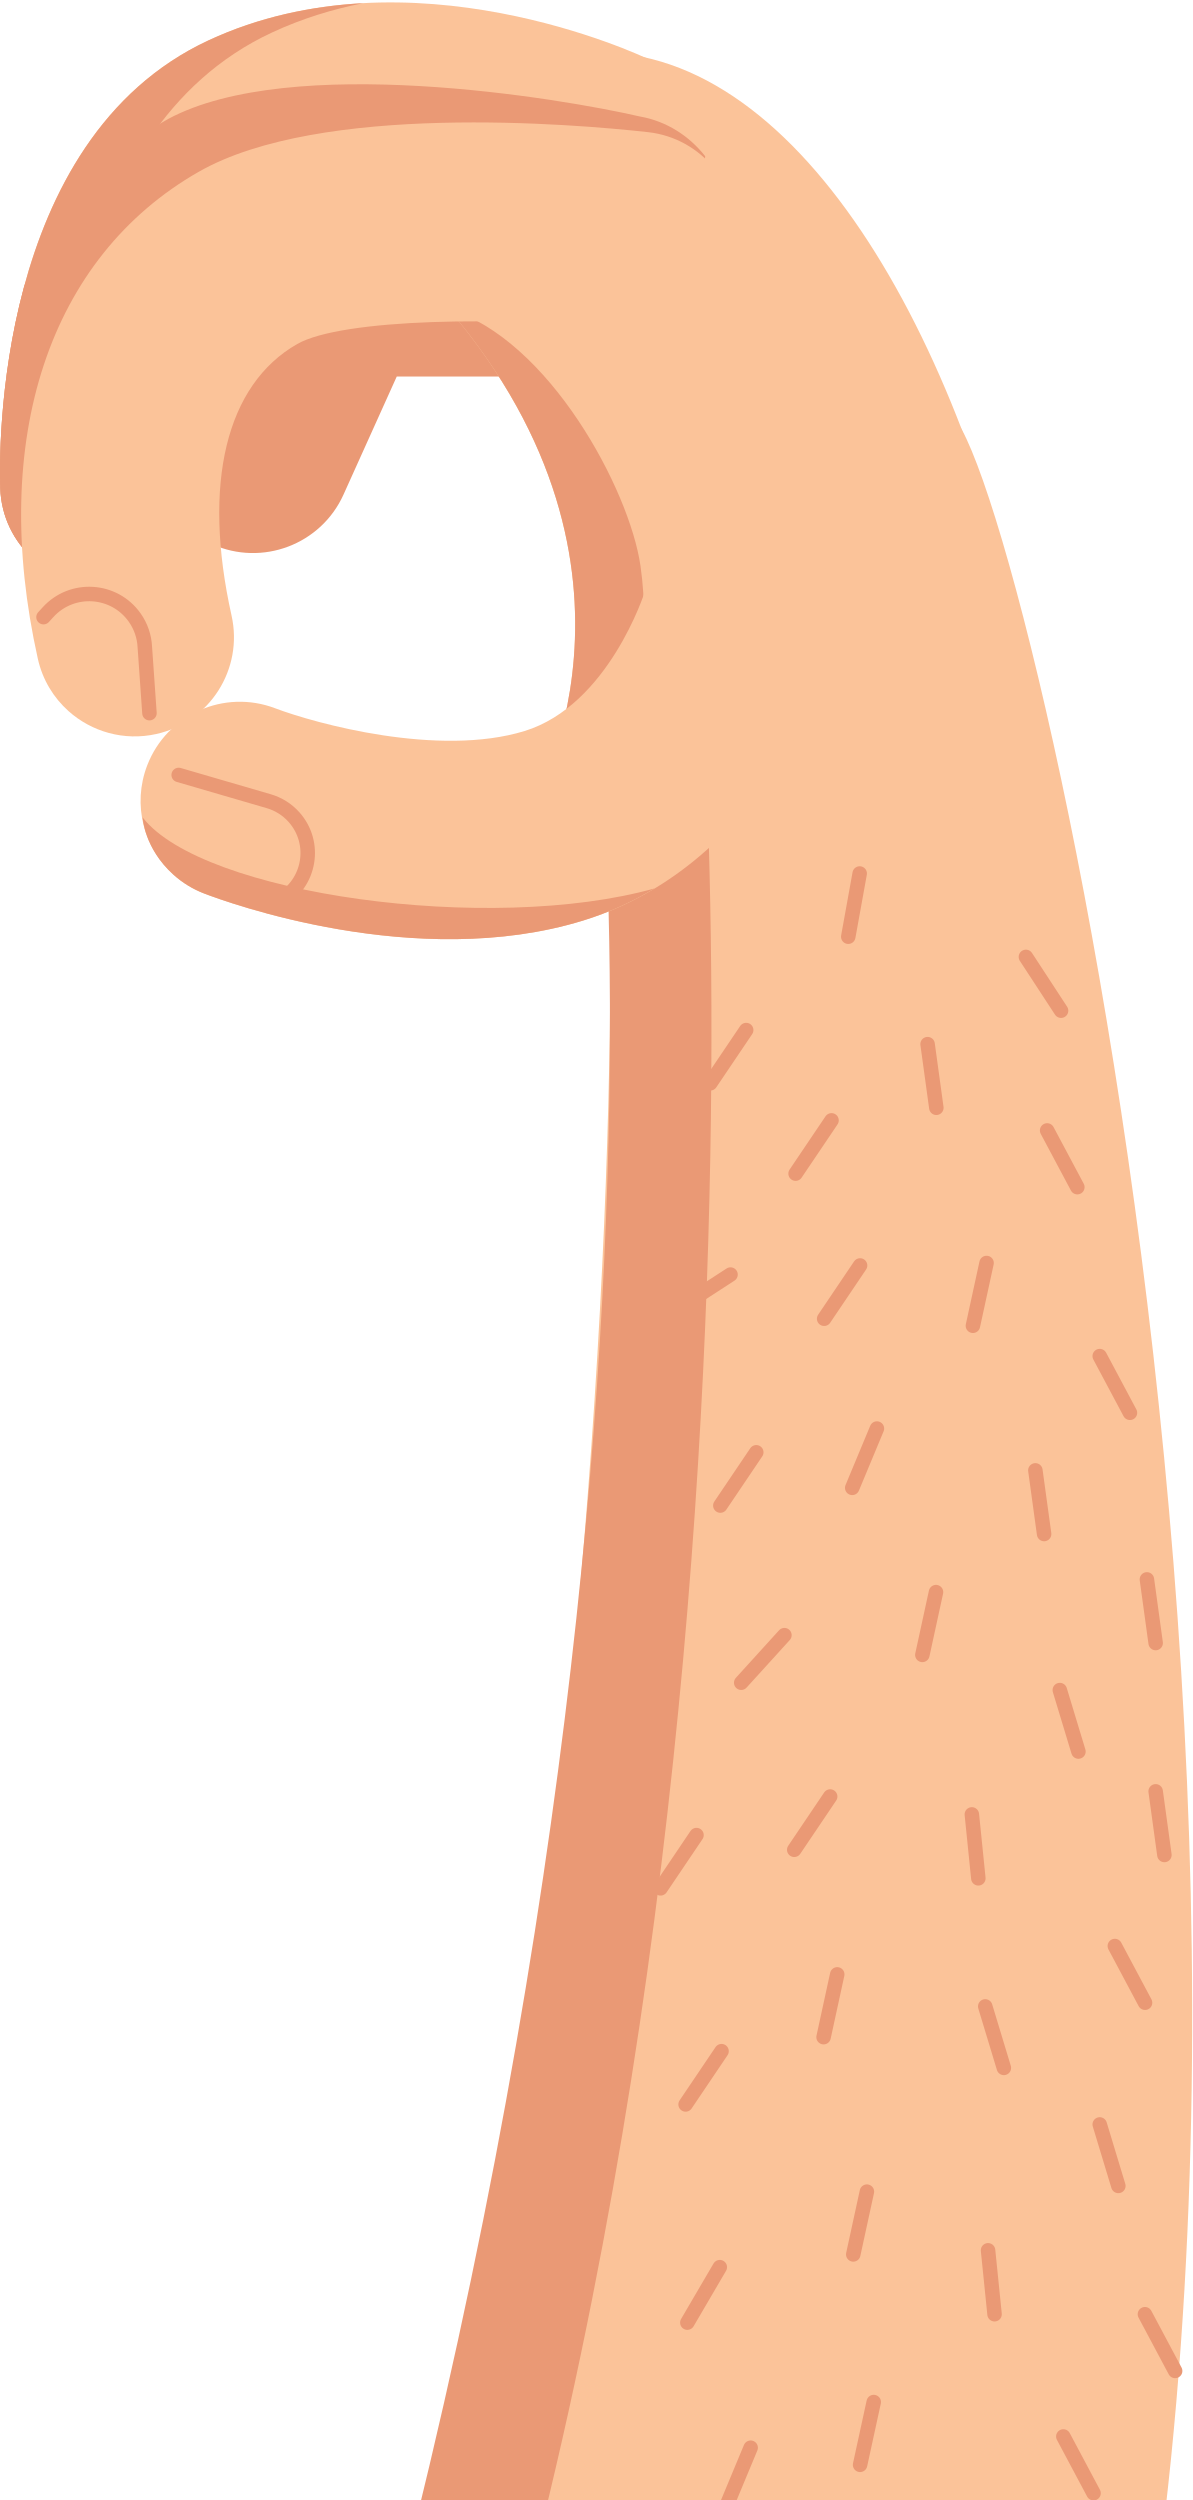
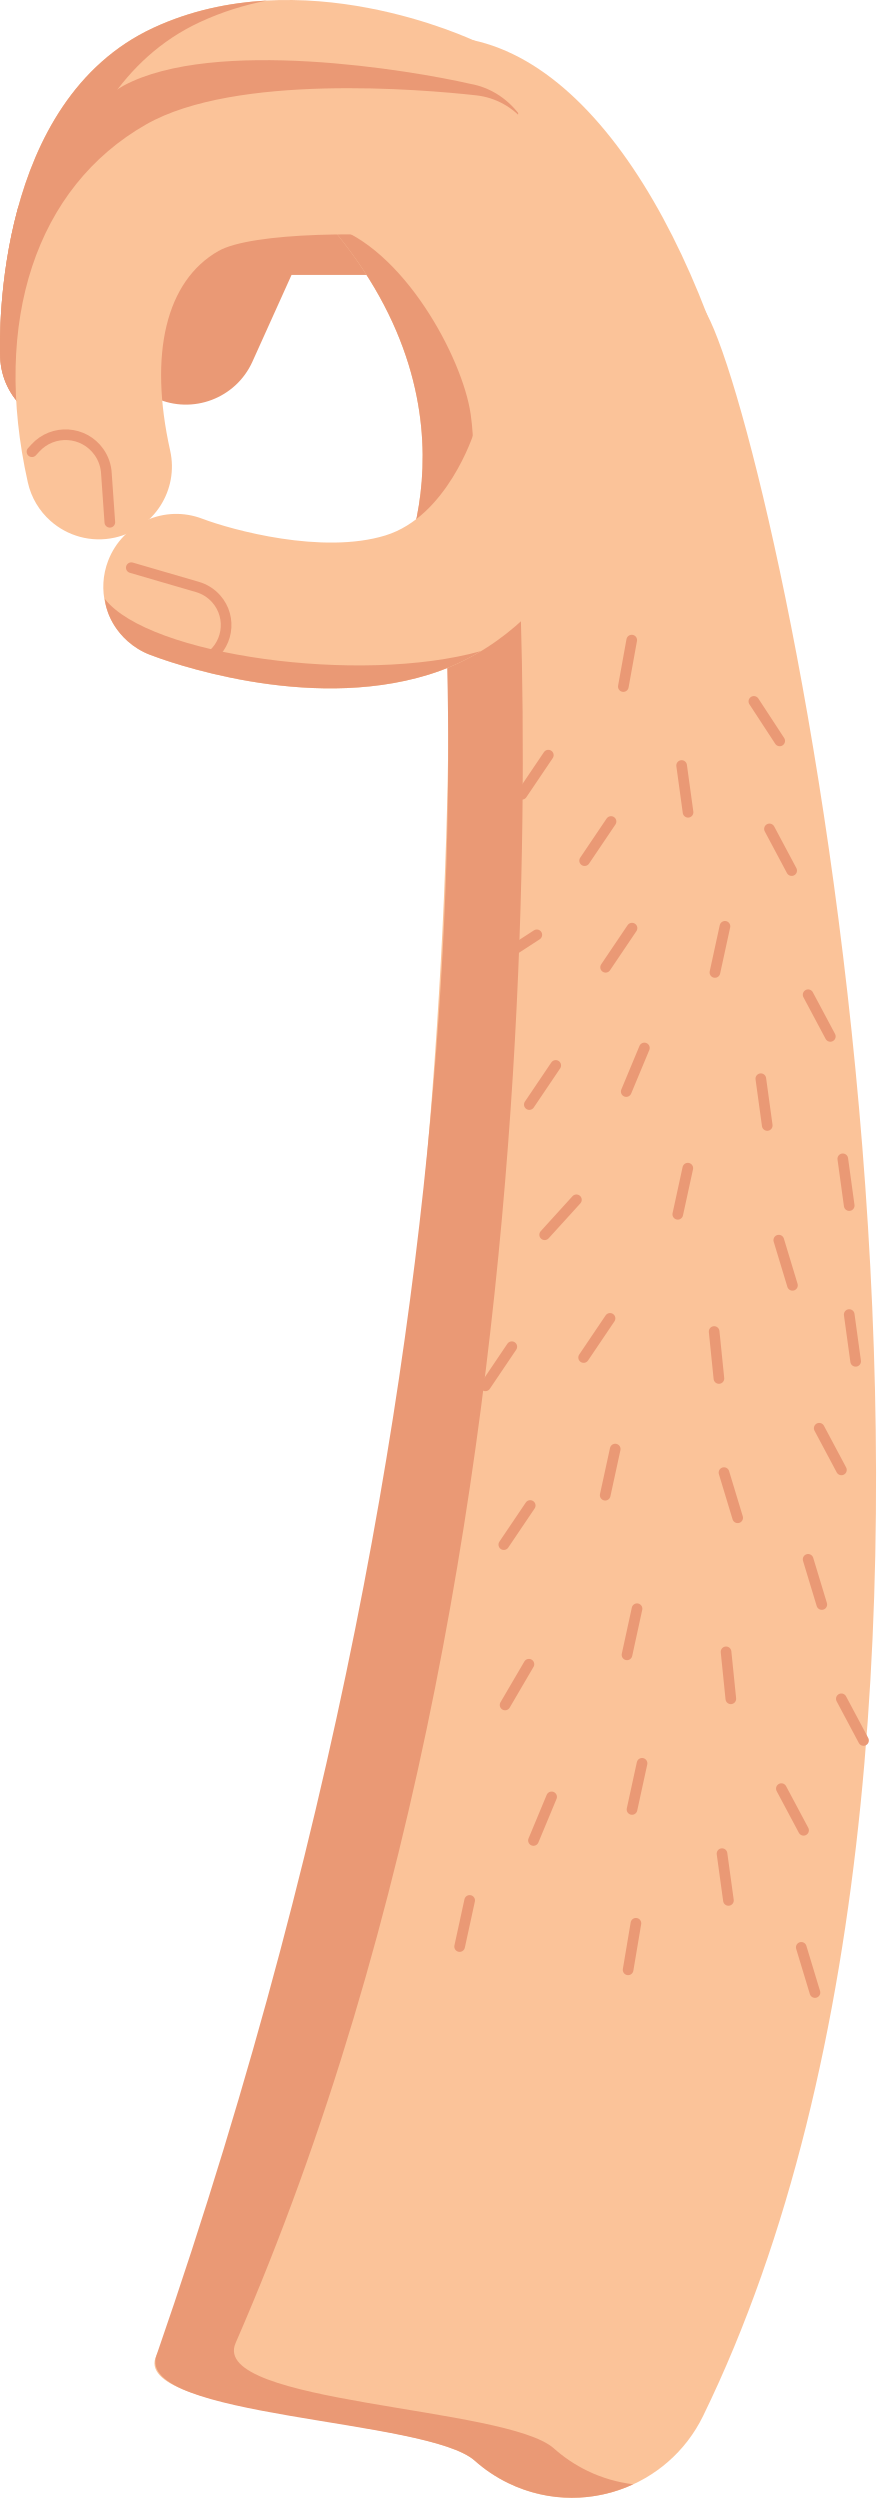
- <svg xmlns="http://www.w3.org/2000/svg" width="156" height="327" viewBox="0 0 156 327" fill="none">
-   <path fill-rule="evenodd" clip-rule="evenodd" d="M84.511 438.318C76.07 430.784 22.655 430.238 27.853 419.561C79.364 313.77 84.964 106.927 76.749 80.072C72.559 66.377 77.457 51.661 90.673 46.131C103.891 40.599 118.969 43.578 125.794 56.168C138.623 79.832 187.039 303.257 125.165 430.328C118.891 443.211 103.352 448.573 90.459 442.301C88.251 441.227 86.259 439.879 84.511 438.318Z" fill="#FBC399" />
-   <path fill-rule="evenodd" clip-rule="evenodd" d="M104.545 440.118C102.334 439.042 100.343 437.692 98.597 436.133C90.155 428.598 37.192 428.262 41.937 417.375C107.723 266.461 91.469 79.408 90.832 77.887C85.43 64.956 91.3 50.148 103.939 44.336C99.579 43.784 95.021 44.311 90.672 46.131C77.457 51.662 71.228 66.857 76.749 80.072C77.386 81.595 96.95 220.101 27.853 419.561C23.966 430.782 76.07 430.784 84.511 438.318C86.26 439.879 88.25 441.228 90.459 442.301C97.752 445.847 105.887 445.67 112.716 442.518C109.95 442.176 107.19 441.404 104.545 440.118Z" fill="#EA9975" />
-   <path fill-rule="evenodd" clip-rule="evenodd" d="M24.444 69.039C20.332 65.368 18.873 59.322 21.26 54.032L31.673 30.95C33.772 26.299 38.402 23.31 43.507 23.306L84.478 23.306C91.645 23.306 97.458 29.115 97.46 36.276C97.462 43.439 91.649 49.251 84.48 49.25L51.894 49.253L44.929 64.697C41.983 71.228 34.295 74.134 27.761 71.192C26.519 70.633 25.407 69.9 24.444 69.039Z" fill="#EA9975" />
-   <path fill-rule="evenodd" clip-rule="evenodd" d="M69.54 105.709C97.12 114.971 140.239 114.249 134.806 87.484C125.944 43.818 103.96 5.171 76.443 6.885C76.443 6.885 60.848 23.007 58.678 40.415C87.898 74.771 69.54 105.709 69.54 105.709Z" fill="#FBC399" />
-   <path fill-rule="evenodd" clip-rule="evenodd" d="M83.775 74.013C82.34 64.059 71.824 44.393 58.678 40.416C87.898 74.771 69.54 105.709 69.54 105.709C76.52 108.053 86.466 92.721 83.775 74.013Z" fill="#EA9975" />
-   <path fill-rule="evenodd" clip-rule="evenodd" d="M4.362 73.122C1.814 70.847 0.165 67.58 0.034 63.9C-0.129 59.27 -0.748 18.293 27.29 5.272C53.584 -6.936 83.645 7.172 84.911 7.778C91.377 10.877 94.109 18.623 91.009 25.086C87.917 31.534 80.189 34.266 73.732 31.197C68.094 28.557 50.747 22.99 38.227 28.802C28.327 33.4 25.672 54.204 25.982 62.987C26.235 70.148 20.629 76.158 13.466 76.408C9.982 76.532 6.77 75.271 4.362 73.122Z" fill="#FBC399" />
-   <path fill-rule="evenodd" clip-rule="evenodd" d="M12.661 72.097C10.113 69.823 8.462 66.556 8.334 62.874C8.17 58.246 7.55 17.267 35.589 4.247C39.515 2.422 43.526 1.198 47.512 0.416C40.882 0.774 33.967 2.171 27.29 5.272C-0.748 18.293 -0.129 59.27 0.034 63.9C0.165 67.58 1.814 70.847 4.362 73.122C6.77 75.271 9.982 76.532 13.467 76.408C15.346 76.342 17.104 75.862 18.691 75.087C16.416 74.621 14.337 73.593 12.661 72.097Z" fill="#EA9975" />
-   <path fill-rule="evenodd" clip-rule="evenodd" d="M82.031 30.172C77.026 27.829 62.794 23.195 50.901 26.252C60.463 26.192 69.86 29.385 73.732 31.197C77.432 32.953 81.542 32.8 84.964 31.146C83.973 30.938 82.988 30.626 82.031 30.172Z" fill="#EA9975" />
-   <path fill-rule="evenodd" clip-rule="evenodd" d="M83.699 15.237C73.256 12.833 38.077 6.928 22.012 15.551C13.322 20.488 6.99 28.022 3.183 37.391C-0.241 49.976 -0.048 61.565 0.034 63.9C0.165 67.58 1.814 70.847 4.363 73.122C6.77 75.271 9.982 76.532 13.467 76.408C19.121 76.211 23.751 72.402 25.35 67.299C24.324 58.919 25.154 51.822 27.735 46.515C29.502 38.838 32.756 31.342 38.227 28.802C50.747 22.99 68.094 28.557 73.732 31.197C80.189 34.266 87.917 31.534 91.009 25.086C91.729 23.58 92.124 22.007 92.24 20.437C90.16 17.79 87.183 15.845 83.699 15.237Z" fill="#EA9975" />
-   <path fill-rule="evenodd" clip-rule="evenodd" d="M8.966 93.016C7.012 91.272 5.565 88.924 4.951 86.174C-1.461 57.457 6.412 33.639 26.012 22.461C41.902 13.396 74.986 16.206 84.747 17.284C91.876 18.069 97.014 24.482 96.227 31.601C95.439 38.723 89.026 43.859 81.9 43.073C65.831 41.316 44.712 41.668 38.879 44.995C29.566 50.308 26.434 63.256 30.289 80.522C31.85 87.513 27.444 94.448 20.448 96.008C16.203 96.955 11.98 95.706 8.966 93.016Z" fill="#FBC399" />
-   <path fill-rule="evenodd" clip-rule="evenodd" d="M22.724 114.445C18.813 110.953 17.261 105.279 19.26 100.1C21.834 93.424 29.329 90.096 36.01 92.649C41.275 94.643 57.392 99.071 68.614 95.618C79.571 92.246 84.292 77.562 84.336 77.413C86.339 70.536 93.544 66.579 100.428 68.583C107.307 70.591 111.266 77.785 109.266 84.665C108.931 85.812 100.796 112.863 76.251 120.415C54.449 127.125 29.479 117.939 26.702 116.87C25.197 116.291 23.861 115.46 22.724 114.445Z" fill="#FBC399" />
-   <path fill-rule="evenodd" clip-rule="evenodd" d="M18.664 106.927C18.664 106.927 18.813 110.953 22.724 114.445C23.861 115.46 25.197 116.291 26.702 116.87C29.479 117.939 54.449 127.125 76.251 120.415C79.694 119.358 82.801 117.905 85.624 116.204C64.113 122.227 26.447 116.994 18.664 106.927Z" fill="#EA9975" />
-   <path d="M134.189 125.163L138.787 132.198" stroke="#EA9975" stroke-width="1.895" stroke-linecap="round" />
-   <path d="M112.447 114.253L110.953 122.523" stroke="#EA9975" stroke-width="1.895" stroke-linecap="round" />
-   <path d="M121.329 136.574L122.473 144.899" stroke="#EA9975" stroke-width="1.895" stroke-linecap="round" />
-   <path d="M135.426 192.324L136.57 200.65" stroke="#EA9975" stroke-width="1.895" stroke-linecap="round" />
-   <path d="M151.16 234.306L152.304 242.631" stroke="#EA9975" stroke-width="1.895" stroke-linecap="round" />
-   <path d="M138.623 221.06L141.059 229.103" stroke="#EA9975" stroke-width="1.895" stroke-linecap="round" />
-   <path d="M128.869 262.439L131.305 270.482" stroke="#EA9975" stroke-width="1.895" stroke-linecap="round" />
-   <path d="M143.845 277.876L146.28 285.919" stroke="#EA9975" stroke-width="1.895" stroke-linecap="round" />
-   <path d="M150.016 206.585L151.16 214.91" stroke="#EA9975" stroke-width="1.895" stroke-linecap="round" />
-   <path d="M129.042 165.199L127.256 173.411" stroke="#EA9975" stroke-width="1.895" stroke-linecap="round" />
-   <path d="M122.429 208.249L120.644 216.461" stroke="#EA9975" stroke-width="1.895" stroke-linecap="round" />
-   <path d="M114.284 314.187L112.498 322.399" stroke="#EA9975" stroke-width="1.895" stroke-linecap="round" />
-   <path d="M113.391 286.666L111.606 294.878" stroke="#EA9975" stroke-width="1.895" stroke-linecap="round" />
-   <path d="M109.509 258.249L107.724 266.461" stroke="#EA9975" stroke-width="1.895" stroke-linecap="round" />
-   <path d="M94.149 296.544L89.905 303.799" stroke="#EA9975" stroke-width="1.895" stroke-linecap="round" />
-   <path d="M127.117 237.325L127.967 245.686" stroke="#EA9975" stroke-width="1.895" stroke-linecap="round" />
-   <path d="M129.237 294.341L130.087 302.701" stroke="#EA9975" stroke-width="1.895" stroke-linecap="round" />
-   <path d="M108.763 146.543L104.063 153.511" stroke="#EA9975" stroke-width="1.895" stroke-linecap="round" />
-   <path d="M97.601 134.731L92.901 141.699" stroke="#EA9975" stroke-width="1.895" stroke-linecap="round" />
-   <path d="M114.701 186.853L111.47 194.611" stroke="#EA9975" stroke-width="1.895" stroke-linecap="round" />
-   <path d="M98.186 320.16L94.955 327.919" stroke="#EA9975" stroke-width="1.895" stroke-linecap="round" />
-   <path d="M102.602 213.879L96.95 220.101" stroke="#EA9975" stroke-width="1.895" stroke-linecap="round" />
-   <path d="M112.498 165.523L107.798 172.492" stroke="#EA9975" stroke-width="1.895" stroke-linecap="round" />
-   <path d="M108.586 234.984L103.886 241.953" stroke="#EA9975" stroke-width="1.895" stroke-linecap="round" />
-   <path d="M94.377 268.293L89.677 275.261" stroke="#EA9975" stroke-width="1.895" stroke-linecap="round" />
-   <path d="M98.92 189.96L94.22 196.928" stroke="#EA9975" stroke-width="1.895" stroke-linecap="round" />
-   <path d="M91.101 240.028L86.401 246.996" stroke="#EA9975" stroke-width="1.895" stroke-linecap="round" />
-   <path d="M95.553 166.713L88.501 171.29" stroke="#EA9975" stroke-width="1.895" stroke-linecap="round" />
-   <path d="M136.965 147.863L140.916 155.28" stroke="#EA9975" stroke-width="1.895" stroke-linecap="round" />
-   <path d="M143.845 177.377L147.797 184.795" stroke="#EA9975" stroke-width="1.895" stroke-linecap="round" />
-   <path d="M139.083 318.69L143.035 326.108" stroke="#EA9975" stroke-width="1.895" stroke-linecap="round" />
-   <path d="M145.821 254.54L149.772 261.958" stroke="#EA9975" stroke-width="1.895" stroke-linecap="round" />
-   <path d="M149.757 302.701L153.708 310.119" stroke="#EA9975" stroke-width="1.895" stroke-linecap="round" />
-   <path d="M23.371 101.363L35.124 104.789C36.415 105.158 37.573 105.887 38.465 106.89H38.465C41.471 110.271 40.569 115.565 36.614 117.763L35.874 118.174" stroke="#EA9975" stroke-width="1.895" stroke-linecap="round" />
-   <path d="M19.549 93.282L18.942 84.619C18.875 83.239 18.416 81.907 17.619 80.778C14.933 76.971 9.411 76.631 6.277 80.079L5.69 80.723" stroke="#EA9975" stroke-width="1.895" stroke-linecap="round" />
+ <svg xmlns="http://www.w3.org/2000/svg" width="156" height="445" viewBox="0 0 156 445" fill="none">
+   <path fill-rule="evenodd" clip-rule="evenodd" d="M84.511 438.003C76.07 430.469 22.655 429.924 27.853 419.246C79.364 313.455 84.964 106.612 76.749 79.757C72.559 66.062 77.457 51.347 90.673 45.816C103.891 40.284 118.969 43.263 125.794 55.853C138.623 79.517 187.039 302.942 125.165 430.014C118.891 442.897 103.352 448.259 90.459 441.986C88.251 440.913 86.259 439.564 84.511 438.003Z" fill="#FBC399" />
+   <path fill-rule="evenodd" clip-rule="evenodd" d="M104.545 439.803C102.334 438.727 100.343 437.378 98.597 435.819C90.155 428.283 37.192 427.947 41.937 417.06C107.723 266.146 91.469 79.094 90.832 77.572C85.431 64.641 91.3 49.833 103.939 44.021C99.579 43.469 95.021 43.996 90.672 45.816C77.457 51.347 71.228 66.542 76.749 79.757C77.386 81.28 96.95 219.786 27.853 419.246C23.966 430.467 76.071 430.469 84.511 438.003C86.26 439.564 88.25 440.913 90.459 441.986C97.752 445.532 105.887 445.355 112.716 442.203C109.95 441.861 107.19 441.089 104.545 439.803Z" fill="#EA9975" />
+   <path fill-rule="evenodd" clip-rule="evenodd" d="M24.444 68.724C20.332 65.054 18.873 59.007 21.26 53.717L31.673 30.635C33.771 25.984 38.402 22.995 43.507 22.992L84.478 22.991C91.645 22.991 97.458 28.801 97.46 35.961C97.461 43.124 91.649 48.936 84.48 48.935L51.894 48.939L44.929 64.382C41.983 70.913 34.295 73.819 27.761 70.877C26.519 70.318 25.407 69.585 24.444 68.724Z" fill="#EA9975" />
+   <path fill-rule="evenodd" clip-rule="evenodd" d="M69.54 105.394C97.12 114.656 140.239 113.934 134.806 87.169C125.944 43.503 103.96 4.856 76.443 6.57C76.443 6.57 60.848 22.692 58.678 40.101C87.898 74.457 69.54 105.394 69.54 105.394Z" fill="#FBC399" />
+   <path fill-rule="evenodd" clip-rule="evenodd" d="M83.775 73.698C82.34 63.744 71.824 44.078 58.678 40.101C87.898 74.456 69.54 105.394 69.54 105.394C76.52 107.738 86.466 92.406 83.775 73.698Z" fill="#EA9975" />
+   <path fill-rule="evenodd" clip-rule="evenodd" d="M4.362 72.807C1.814 70.532 0.165 67.265 0.034 63.586C-0.129 58.955 -0.748 17.978 27.29 4.957C53.584 -7.251 83.645 6.857 84.911 7.463C91.377 10.562 94.109 18.308 91.009 24.771C87.917 31.22 80.189 33.951 73.732 30.882C68.094 28.242 50.747 22.675 38.227 28.487C28.327 33.085 25.672 53.89 25.982 62.672C26.235 69.833 20.629 75.843 13.466 76.093C9.982 76.218 6.77 74.956 4.362 72.807Z" fill="#FBC399" />
+   <path fill-rule="evenodd" clip-rule="evenodd" d="M12.661 71.782C10.113 69.508 8.462 66.241 8.334 62.559C8.17 57.931 7.55 16.952 35.589 3.933C39.515 2.107 43.526 0.883 47.512 0.101C40.882 0.459 33.967 1.856 27.29 4.957C-0.748 17.978 -0.129 58.955 0.034 63.586C0.165 67.265 1.814 70.532 4.362 72.807C6.77 74.956 9.982 76.218 13.467 76.093C15.346 76.027 17.104 75.547 18.691 74.772C16.416 74.306 14.337 73.278 12.661 71.782Z" fill="#EA9975" />
+   <path fill-rule="evenodd" clip-rule="evenodd" d="M82.031 29.857C77.026 27.514 62.794 22.881 50.901 25.937C60.463 25.877 69.86 29.07 73.732 30.882C77.432 32.638 81.542 32.485 84.964 30.831C83.973 30.623 82.988 30.312 82.031 29.857Z" fill="#EA9975" />
+   <path fill-rule="evenodd" clip-rule="evenodd" d="M83.699 14.922C73.256 12.518 38.077 6.614 22.012 15.236C13.322 20.173 6.989 27.707 3.183 37.077C-0.241 49.661 -0.048 61.25 0.034 63.586C0.165 67.266 1.814 70.532 4.362 72.807C6.77 74.956 9.982 76.218 13.467 76.093C19.121 75.896 23.751 72.087 25.35 66.984C24.324 58.604 25.153 51.508 27.735 46.201C29.502 38.523 32.756 31.028 38.227 28.487C50.747 22.675 68.094 28.242 73.732 30.882C80.189 33.951 87.917 31.22 91.009 24.771C91.729 23.265 92.124 21.692 92.24 20.122C90.16 17.475 87.183 15.53 83.699 14.922Z" fill="#EA9975" />
+   <path fill-rule="evenodd" clip-rule="evenodd" d="M8.966 92.701C7.012 90.957 5.565 88.609 4.951 85.859C-1.461 57.142 6.412 33.325 26.012 22.146C41.901 13.081 74.986 15.892 84.747 16.969C91.876 17.754 97.014 24.168 96.227 31.286C95.439 38.408 89.025 43.544 81.9 42.758C65.831 41.002 44.712 41.353 38.879 44.681C29.566 49.993 26.434 62.941 30.289 80.207C31.85 87.198 27.444 94.133 20.447 95.693C16.203 96.64 11.979 95.391 8.966 92.701Z" fill="#FBC399" />
+   <path fill-rule="evenodd" clip-rule="evenodd" d="M22.724 114.131C18.813 110.639 17.261 104.964 19.26 99.785C21.834 93.109 29.329 89.781 36.01 92.334C41.275 94.329 57.392 98.757 68.614 95.303C79.571 91.931 84.292 77.247 84.336 77.099C86.339 70.221 93.544 66.264 100.428 68.268C107.307 70.277 111.266 77.471 109.266 84.351C108.931 85.498 100.796 112.548 76.251 120.1C54.449 126.81 29.479 117.624 26.702 116.555C25.197 115.976 23.861 115.145 22.724 114.131Z" fill="#FBC399" />
+   <path fill-rule="evenodd" clip-rule="evenodd" d="M18.664 106.612C18.664 106.612 18.813 110.639 22.724 114.13C23.861 115.145 25.197 115.976 26.702 116.555C29.479 117.624 54.449 126.81 76.251 120.1C79.694 119.043 82.801 117.59 85.624 115.889C64.113 121.912 26.447 116.679 18.664 106.612Z" fill="#EA9975" />
+   <path d="M134.189 124.848L138.787 131.883" stroke="#EA9975" stroke-width="1.895" stroke-linecap="round" />
+   <path d="M112.447 113.938L110.953 122.208" stroke="#EA9975" stroke-width="1.895" stroke-linecap="round" />
+   <path d="M121.329 136.259L122.473 144.585" stroke="#EA9975" stroke-width="1.895" stroke-linecap="round" />
+   <path d="M135.426 192.01L136.57 200.335" stroke="#EA9975" stroke-width="1.895" stroke-linecap="round" />
+   <path d="M113.195 342.344L111.802 350.631" stroke="#EA9975" stroke-width="1.895" stroke-linecap="round" />
+   <path d="M151.16 233.991L152.304 242.316" stroke="#EA9975" stroke-width="1.895" stroke-linecap="round" />
+   <path d="M128.518 329.95L129.662 338.275" stroke="#EA9975" stroke-width="1.895" stroke-linecap="round" />
+   <path d="M138.623 220.745L141.059 228.789" stroke="#EA9975" stroke-width="1.895" stroke-linecap="round" />
+   <path d="M128.869 262.124L131.305 270.167" stroke="#EA9975" stroke-width="1.895" stroke-linecap="round" />
+   <path d="M142.627 346.628L145.063 354.672" stroke="#EA9975" stroke-width="1.895" stroke-linecap="round" />
+   <path d="M143.845 277.561L146.28 285.604" stroke="#EA9975" stroke-width="1.895" stroke-linecap="round" />
+   <path d="M150.016 206.27L151.16 214.595" stroke="#EA9975" stroke-width="1.895" stroke-linecap="round" />
+   <path d="M129.042 164.884L127.256 173.096" stroke="#EA9975" stroke-width="1.895" stroke-linecap="round" />
+   <path d="M122.429 207.934L120.644 216.146" stroke="#EA9975" stroke-width="1.895" stroke-linecap="round" />
+   <path d="M114.284 313.872L112.498 322.084" stroke="#EA9975" stroke-width="1.895" stroke-linecap="round" />
+   <path d="M83.599 338.275L81.814 346.488" stroke="#EA9975" stroke-width="1.895" stroke-linecap="round" />
+   <path d="M113.391 286.351L111.606 294.563" stroke="#EA9975" stroke-width="1.895" stroke-linecap="round" />
+   <path d="M109.509 257.934L107.724 266.146" stroke="#EA9975" stroke-width="1.895" stroke-linecap="round" />
+   <path d="M94.149 296.229L89.905 303.484" stroke="#EA9975" stroke-width="1.895" stroke-linecap="round" />
+   <path d="M127.117 237.011L127.967 245.371" stroke="#EA9975" stroke-width="1.895" stroke-linecap="round" />
+   <path d="M129.237 294.026L130.087 302.387" stroke="#EA9975" stroke-width="1.895" stroke-linecap="round" />
+   <path d="M108.763 146.228L104.063 153.196" stroke="#EA9975" stroke-width="1.895" stroke-linecap="round" />
+   <path d="M97.601 134.416L92.901 141.384" stroke="#EA9975" stroke-width="1.895" stroke-linecap="round" />
+   <path d="M114.701 186.539L111.47 194.297" stroke="#EA9975" stroke-width="1.895" stroke-linecap="round" />
+   <path d="M98.186 319.846L94.955 327.604" stroke="#EA9975" stroke-width="1.895" stroke-linecap="round" />
+   <path d="M102.602 213.564L96.951 219.786" stroke="#EA9975" stroke-width="1.895" stroke-linecap="round" />
+   <path d="M112.498 165.208L107.798 172.177" stroke="#EA9975" stroke-width="1.895" stroke-linecap="round" />
+   <path d="M108.586 234.67L103.886 241.638" stroke="#EA9975" stroke-width="1.895" stroke-linecap="round" />
+   <path d="M94.377 267.978L89.677 274.946" stroke="#EA9975" stroke-width="1.895" stroke-linecap="round" />
+   <path d="M98.92 189.645L94.22 196.613" stroke="#EA9975" stroke-width="1.895" stroke-linecap="round" />
+   <path d="M91.101 239.713L86.401 246.681" stroke="#EA9975" stroke-width="1.895" stroke-linecap="round" />
+   <path d="M95.553 166.398L88.501 170.975" stroke="#EA9975" stroke-width="1.895" stroke-linecap="round" />
+   <path d="M136.965 147.548L140.916 154.966" stroke="#EA9975" stroke-width="1.895" stroke-linecap="round" />
+   <path d="M143.845 177.062L147.797 184.48" stroke="#EA9975" stroke-width="1.895" stroke-linecap="round" />
+   <path d="M139.083 318.375L143.035 325.793" stroke="#EA9975" stroke-width="1.895" stroke-linecap="round" />
+   <path d="M145.821 254.225L149.772 261.643" stroke="#EA9975" stroke-width="1.895" stroke-linecap="round" />
+   <path d="M149.757 302.387L153.708 309.805" stroke="#EA9975" stroke-width="1.895" stroke-linecap="round" />
+   <path d="M23.371 101.048L35.124 104.474C36.415 104.843 37.573 105.572 38.465 106.575H38.465C41.471 109.957 40.569 115.25 36.614 117.448L35.874 117.859" stroke="#EA9975" stroke-width="1.895" stroke-linecap="round" />
+   <path d="M19.549 92.967L18.942 84.304C18.875 82.924 18.416 81.592 17.619 80.463C14.933 76.657 9.411 76.316 6.277 79.764L5.69 80.408" stroke="#EA9975" stroke-width="1.895" stroke-linecap="round" />
</svg>
